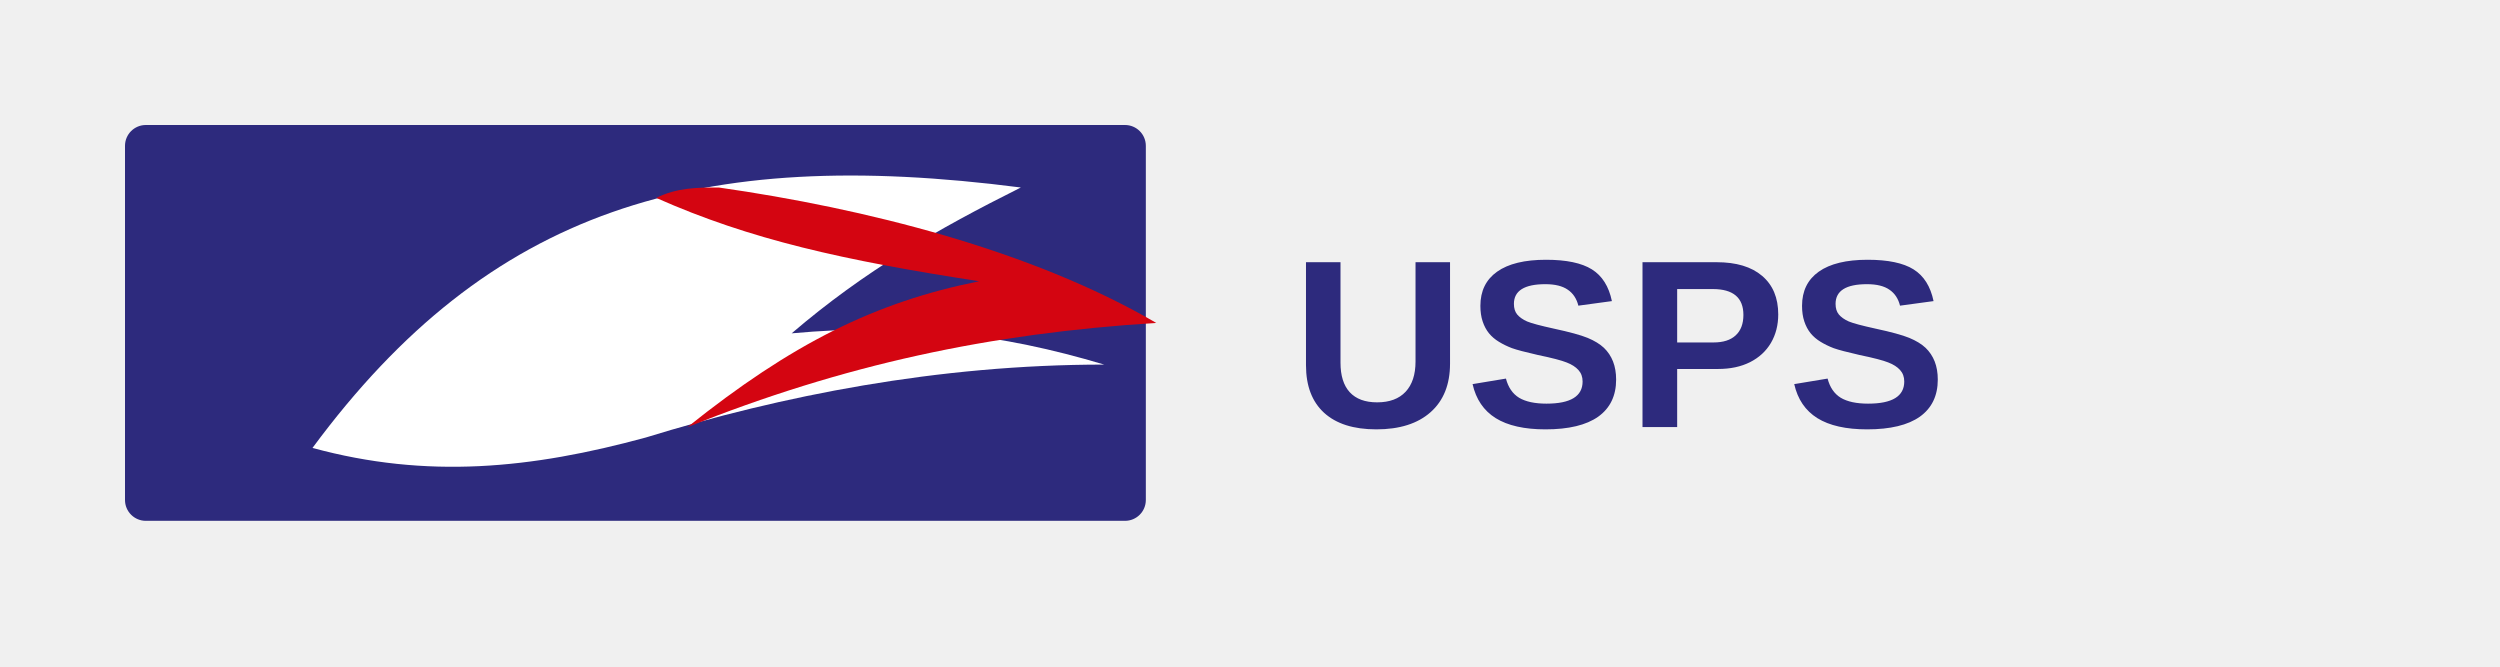
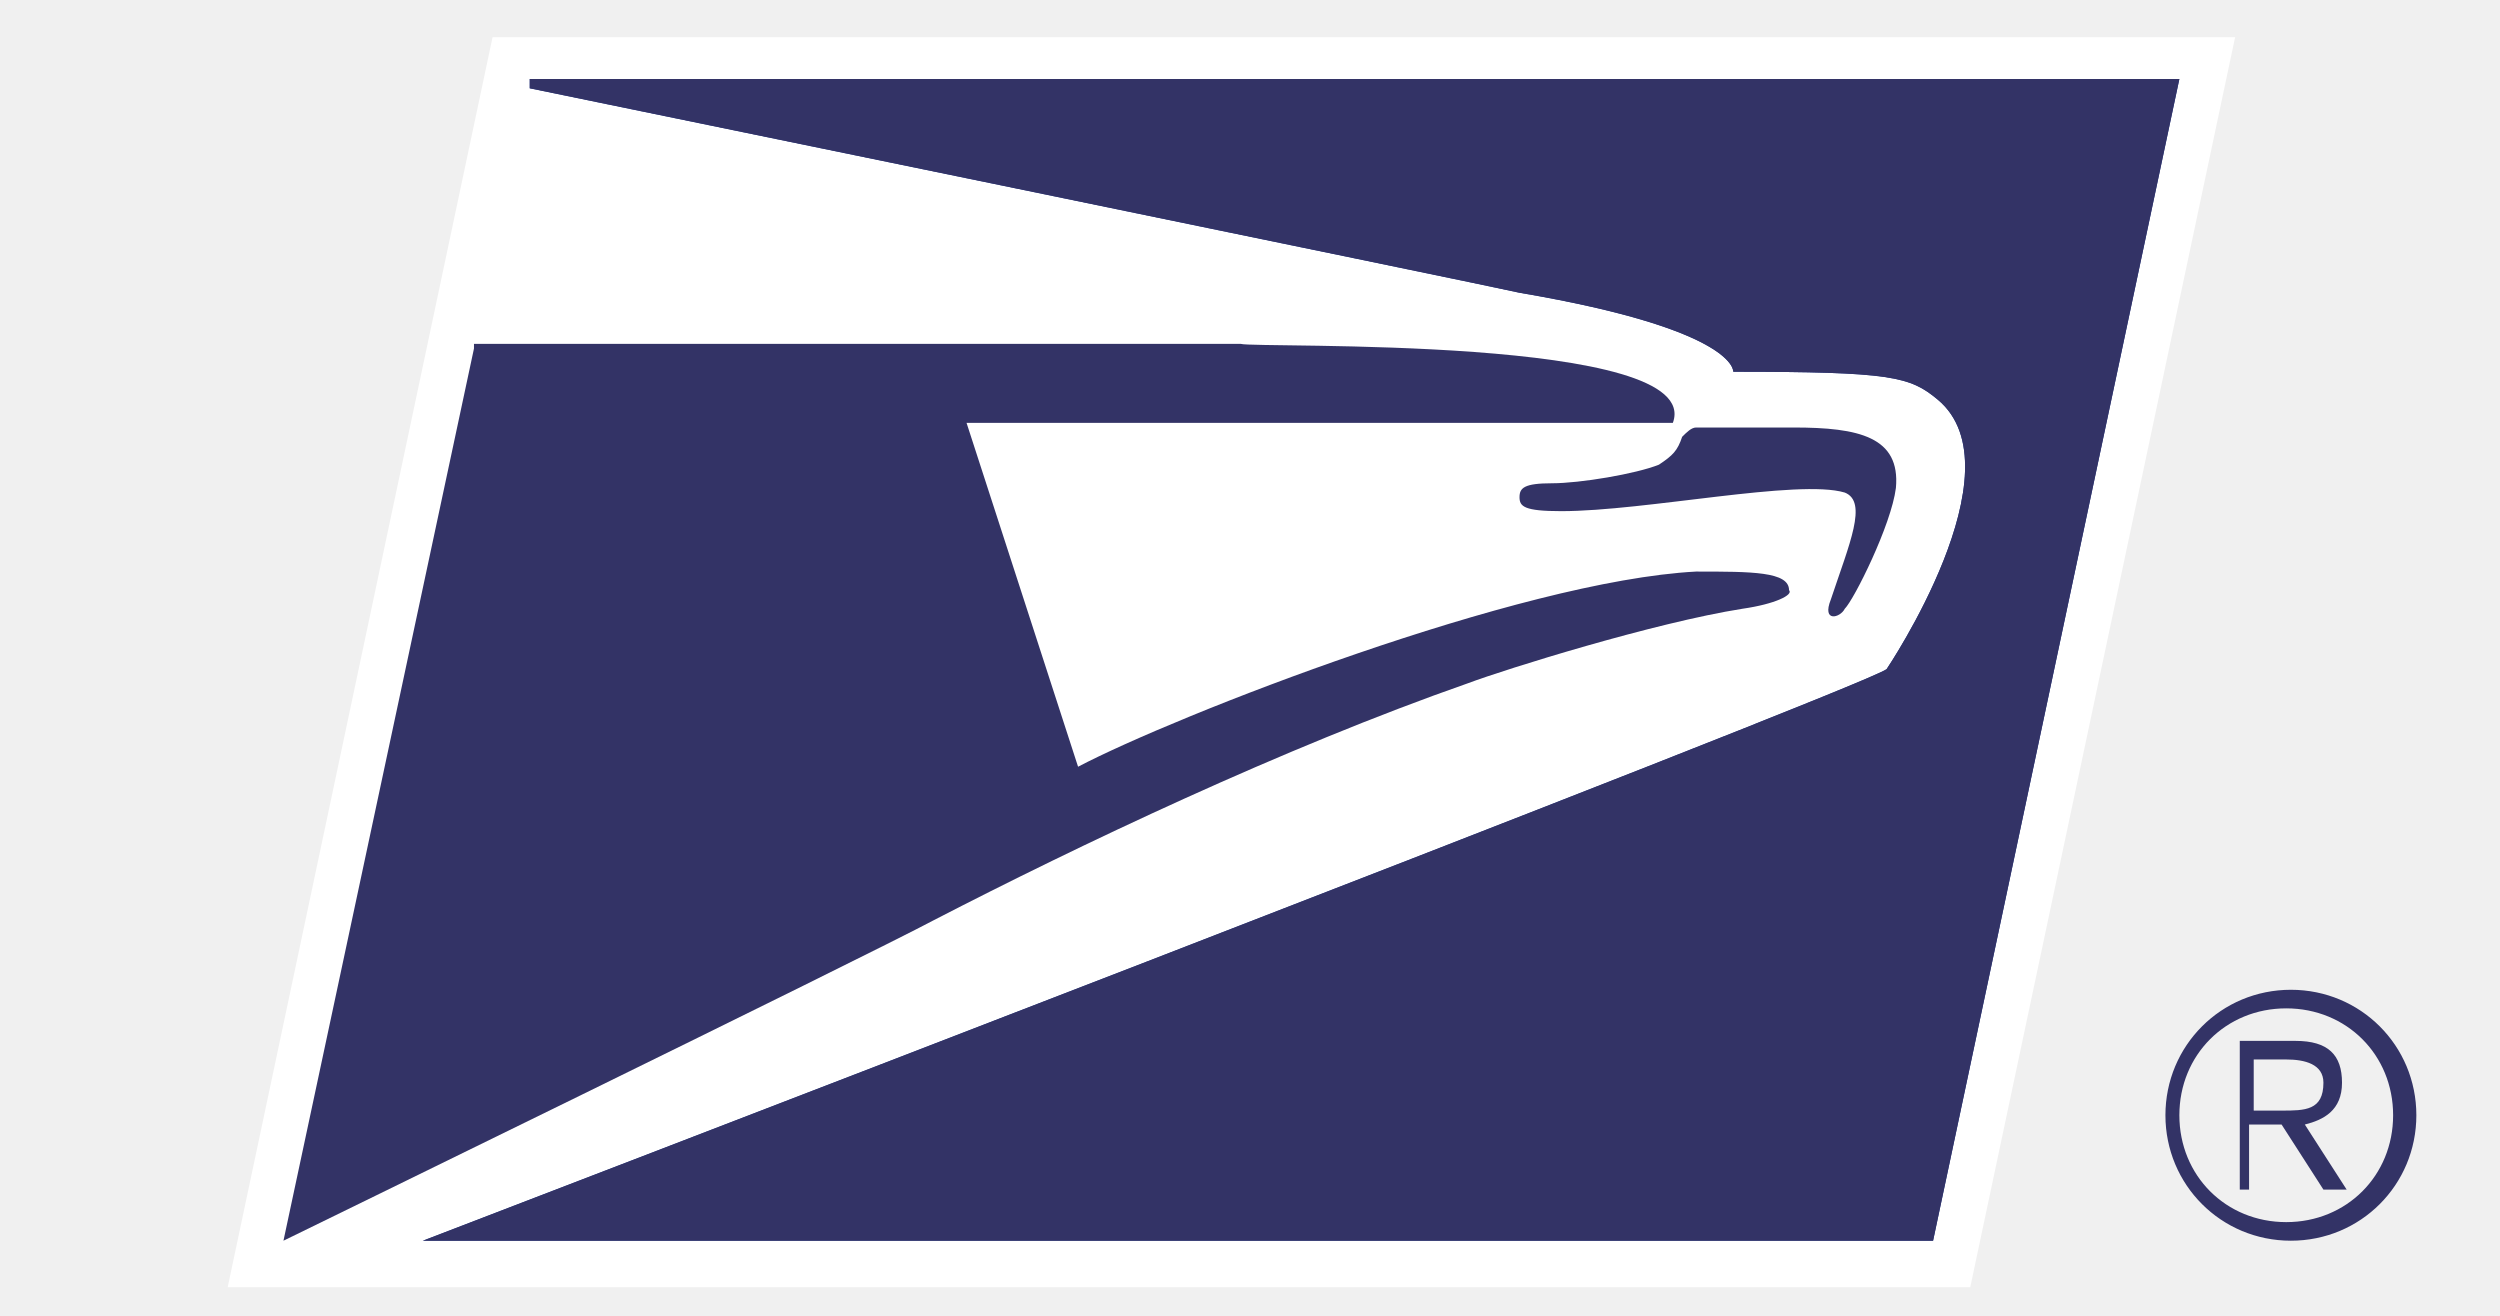
- <svg xmlns="http://www.w3.org/2000/svg" viewBox="0 0 240 64" role="img" aria-labelledby="uspsLogoTitle">
-   <rect x="12" y="12" width="98" height="38" rx="2" fill="#2d2a7d" />
-   <path d="M30 43c17-23 37-29 68-25-8 4-15 8-22 14 11-1 20 0 30 3-16 0-31 3-44 7-11 3-21 4-32 1z" fill="#ffffff" />
-   <path d="M63 19c9 4 18 6 31 8-10 2-18 6-28 14 15-6 29-9 45-10-12-7-28-11-42-13-2 0-4 0-6 1z" fill="#d40511" />
-   <text x="124" y="41" fill="#2d2a7d" font-family="Arial, Helvetica, sans-serif" font-size="23" font-weight="700" letter-spacing="0.1">USPS</text>
+ <svg xmlns="http://www.w3.org/2000/svg" version="1.1" id="Layer_1" x="0px" y="0px" viewBox="0 0 53.8 28.3" style="enable-background:new 0 0 53.8 28.3;" xml:space="preserve">
+   <style type="text/css">
+ 	.st0{fill:#FFFFFF;}
+ 	.st1{fill:#243E8F;}
+ 	.st2{fill:#333366;}
+ </style>
+   <g>
+     <g>
+       <g>
+         <polygon class="st0" points="42.4,27.7 48.1,0.8 10.6,0.8 4.9,27.7    " />
+       </g>
+       <g>
+         <g>
+           <g>
+             <path class="st1" d="M11.4,1.9c0,0,20.9,4.3,21.3,4.4C37.4,7.1,37.3,8,37.3,8c3.4,0,3.8,0.1,4.4,0.6c1.8,1.5-1.1,5.8-1.1,5.8       C40.1,14.8,9.1,26.7,9.1,26.7h32.5l5.3-25H11.4L11.4,1.9z" />
+           </g>
+           <g>
+             <path class="st2" d="M11.4,1.9c0,0,20.9,4.3,21.3,4.4C37.4,7.1,37.3,8,37.3,8c3.4,0,3.8,0.1,4.4,0.6c1.8,1.5-1.1,5.8-1.1,5.8       C40.1,14.8,9.1,26.7,9.1,26.7h32.5l5.3-25H11.4L11.4,1.9z" />
+           </g>
+         </g>
+         <g>
+           <g>
+             <path class="st2" d="M35.7,10c-0.5,0.2-1.7,0.4-2.3,0.4c-0.6,0-0.7,0.1-0.7,0.3c0,0.2,0.1,0.3,0.9,0.3c1.8,0,5.1-0.7,6.1-0.4       c0.5,0.2,0.1,1.1-0.3,2.3c-0.2,0.5,0.2,0.4,0.3,0.2c0.2-0.2,1-1.8,1.1-2.6c0.1-1.1-0.8-1.3-2.2-1.3h-2.1       c-0.1,0-0.2,0.1-0.3,0.2C36.1,9.7,36,9.8,35.7,10z" />
+           </g>
+           <g>
+             <path class="st2" d="M10.2,7.5L6.1,26.7c0,0,12.5-6.1,14-6.9c3.1-1.6,7.5-3.7,11.5-5.1c0.8-0.3,4-1.3,5.9-1.6       c0.7-0.1,1.1-0.3,1-0.4c0-0.4-0.8-0.4-2-0.4c-3.8,0.2-11.2,3.1-13.3,4.2l-2.4-7.4h15.2c0.7-1.9-9-1.6-9.3-1.7H10.2L10.2,7.5z" />
+           </g>
+         </g>
+       </g>
+     </g>
+     <g>
+       <path class="st2" d="M52,24c0,1.5-1.2,2.7-2.7,2.7c-1.5,0-2.7-1.2-2.7-2.7c0-1.5,1.2-2.7,2.7-2.7C50.8,21.3,52,22.5,52,24z     M46.9,24c0,1.3,1,2.3,2.3,2.3c1.3,0,2.3-1,2.3-2.3c0-1.3-1-2.3-2.3-2.3C47.9,21.7,46.9,22.7,46.9,24z M48.6,25.6h-0.4v-3.2h1.2    c0.7,0,1,0.3,1,0.9c0,0.6-0.4,0.8-0.8,0.9l0.9,1.4h-0.5l-0.9-1.4h-0.7V25.6z M49.1,23.9c0.5,0,0.9,0,0.9-0.6    c0-0.4-0.4-0.5-0.8-0.5h-0.7v1.1H49.1z" />
+     </g>
+   </g>
</svg>
